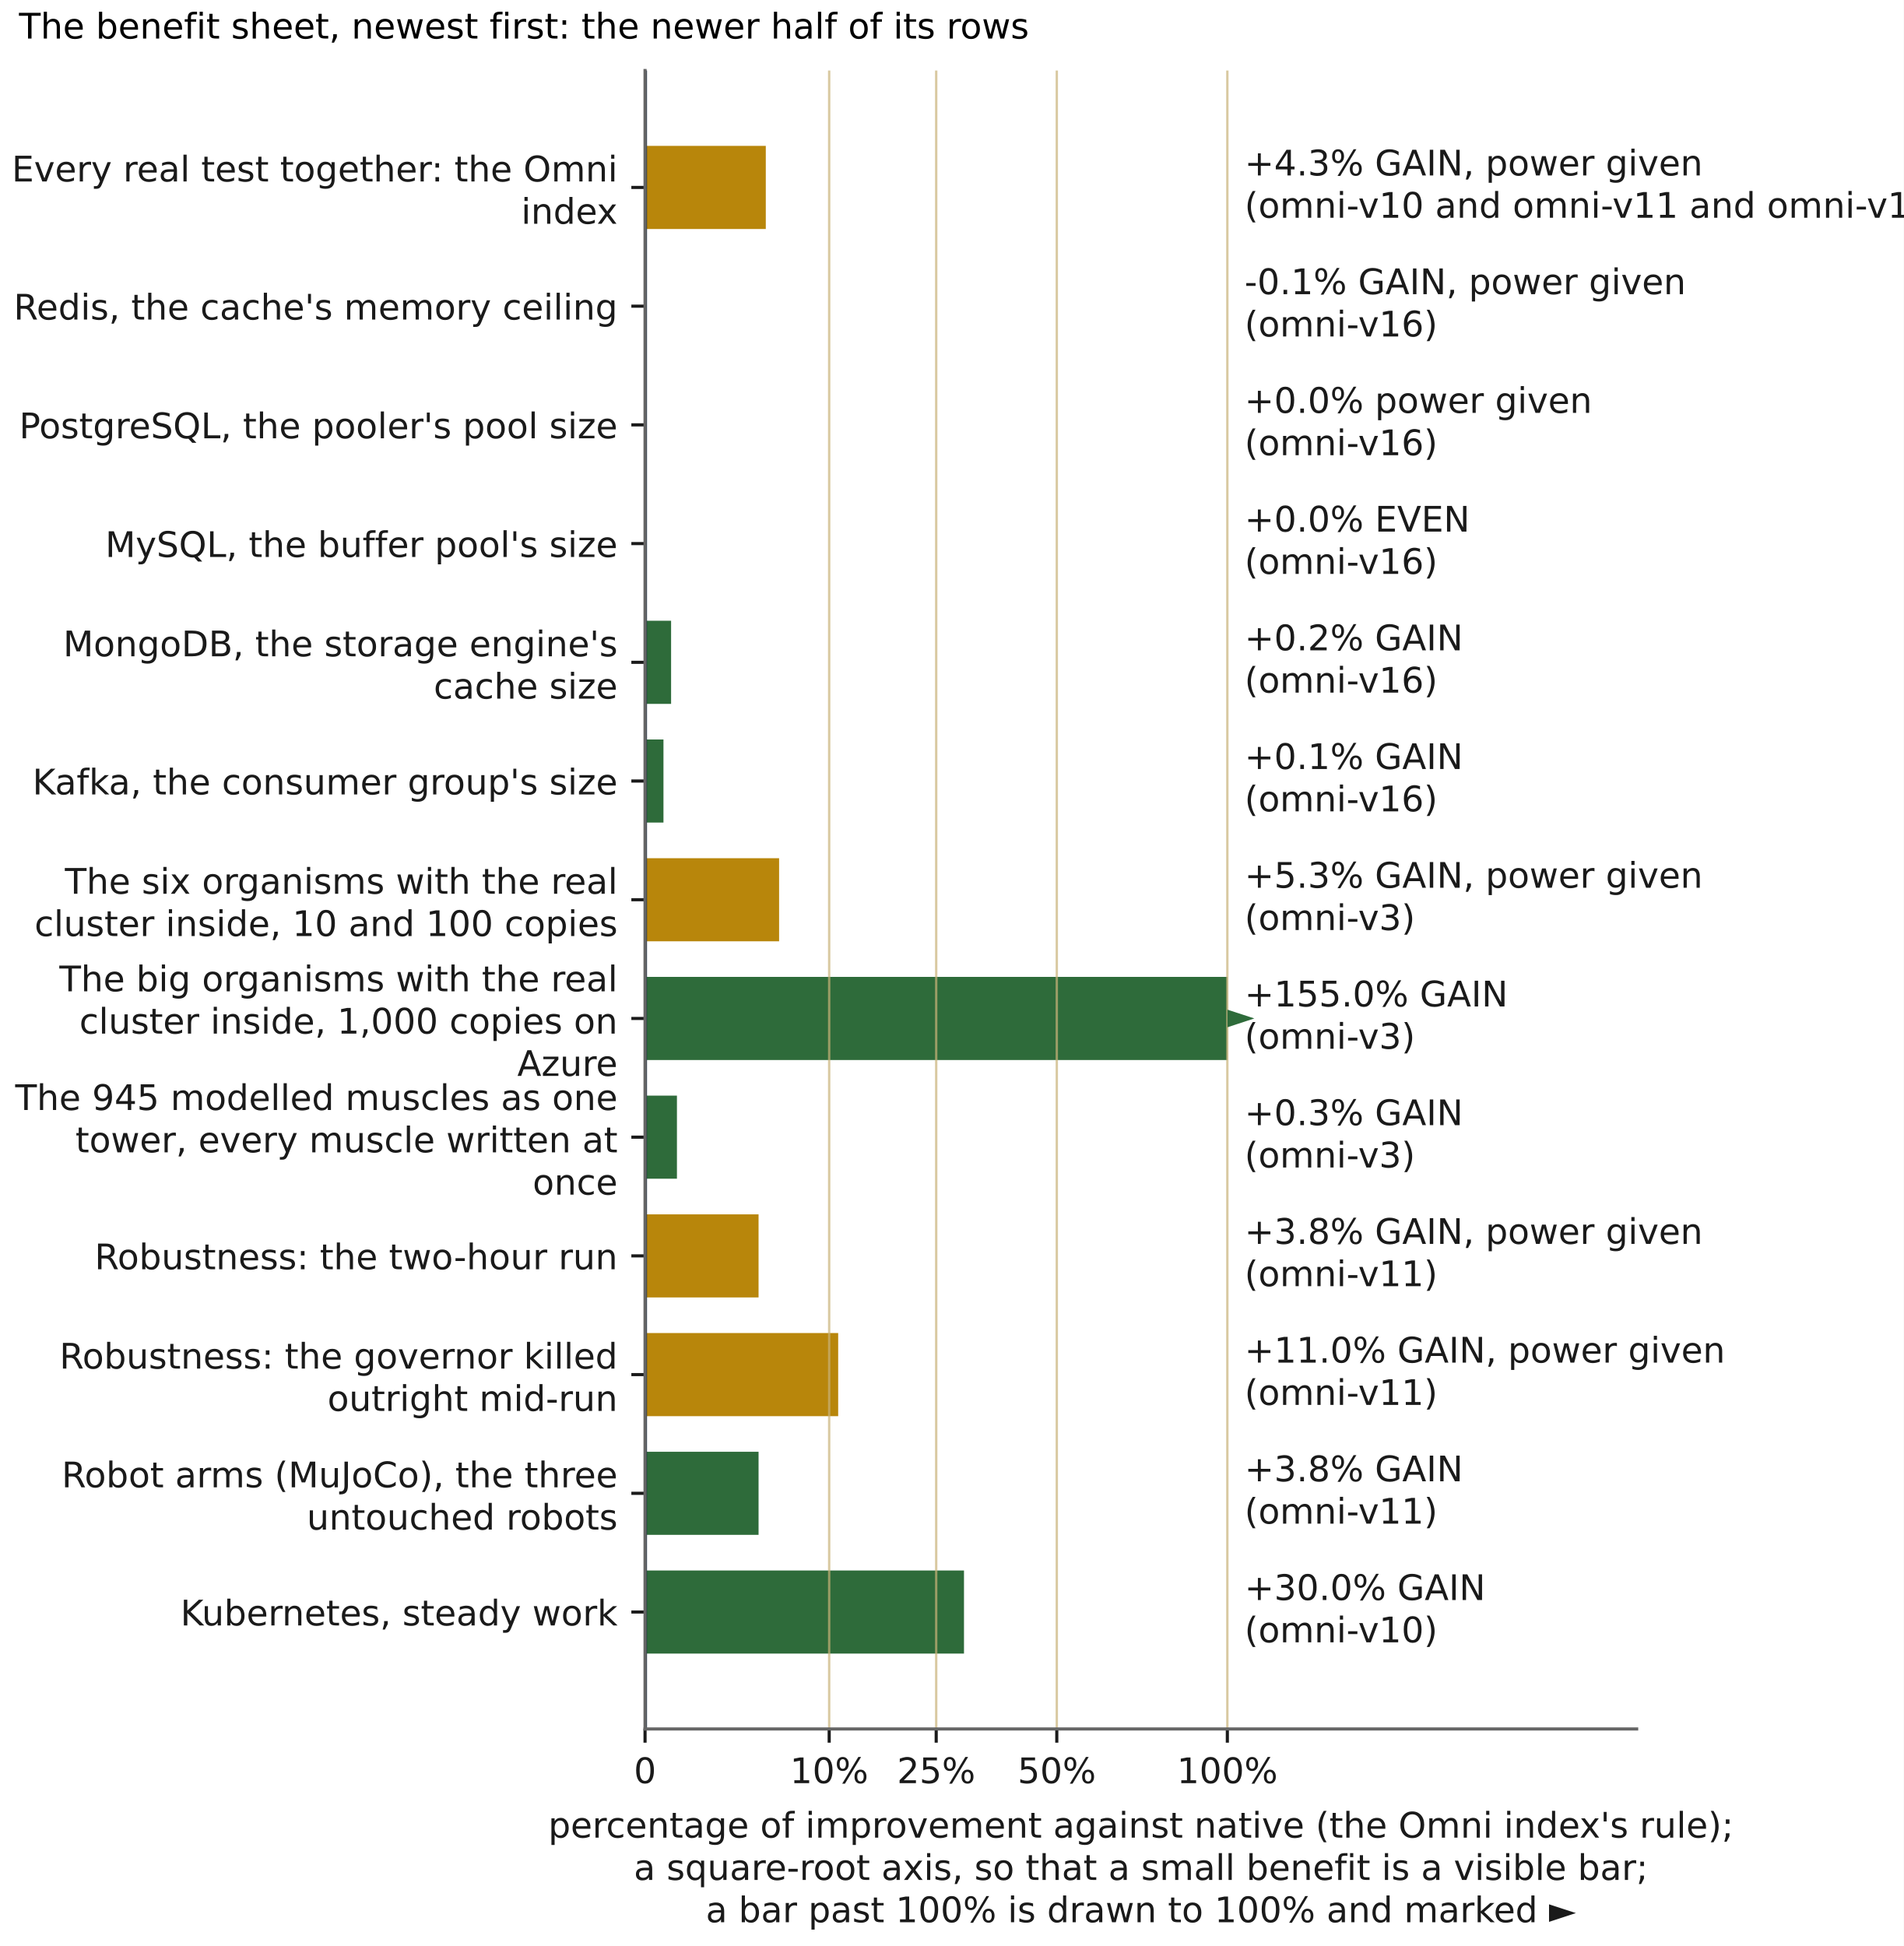
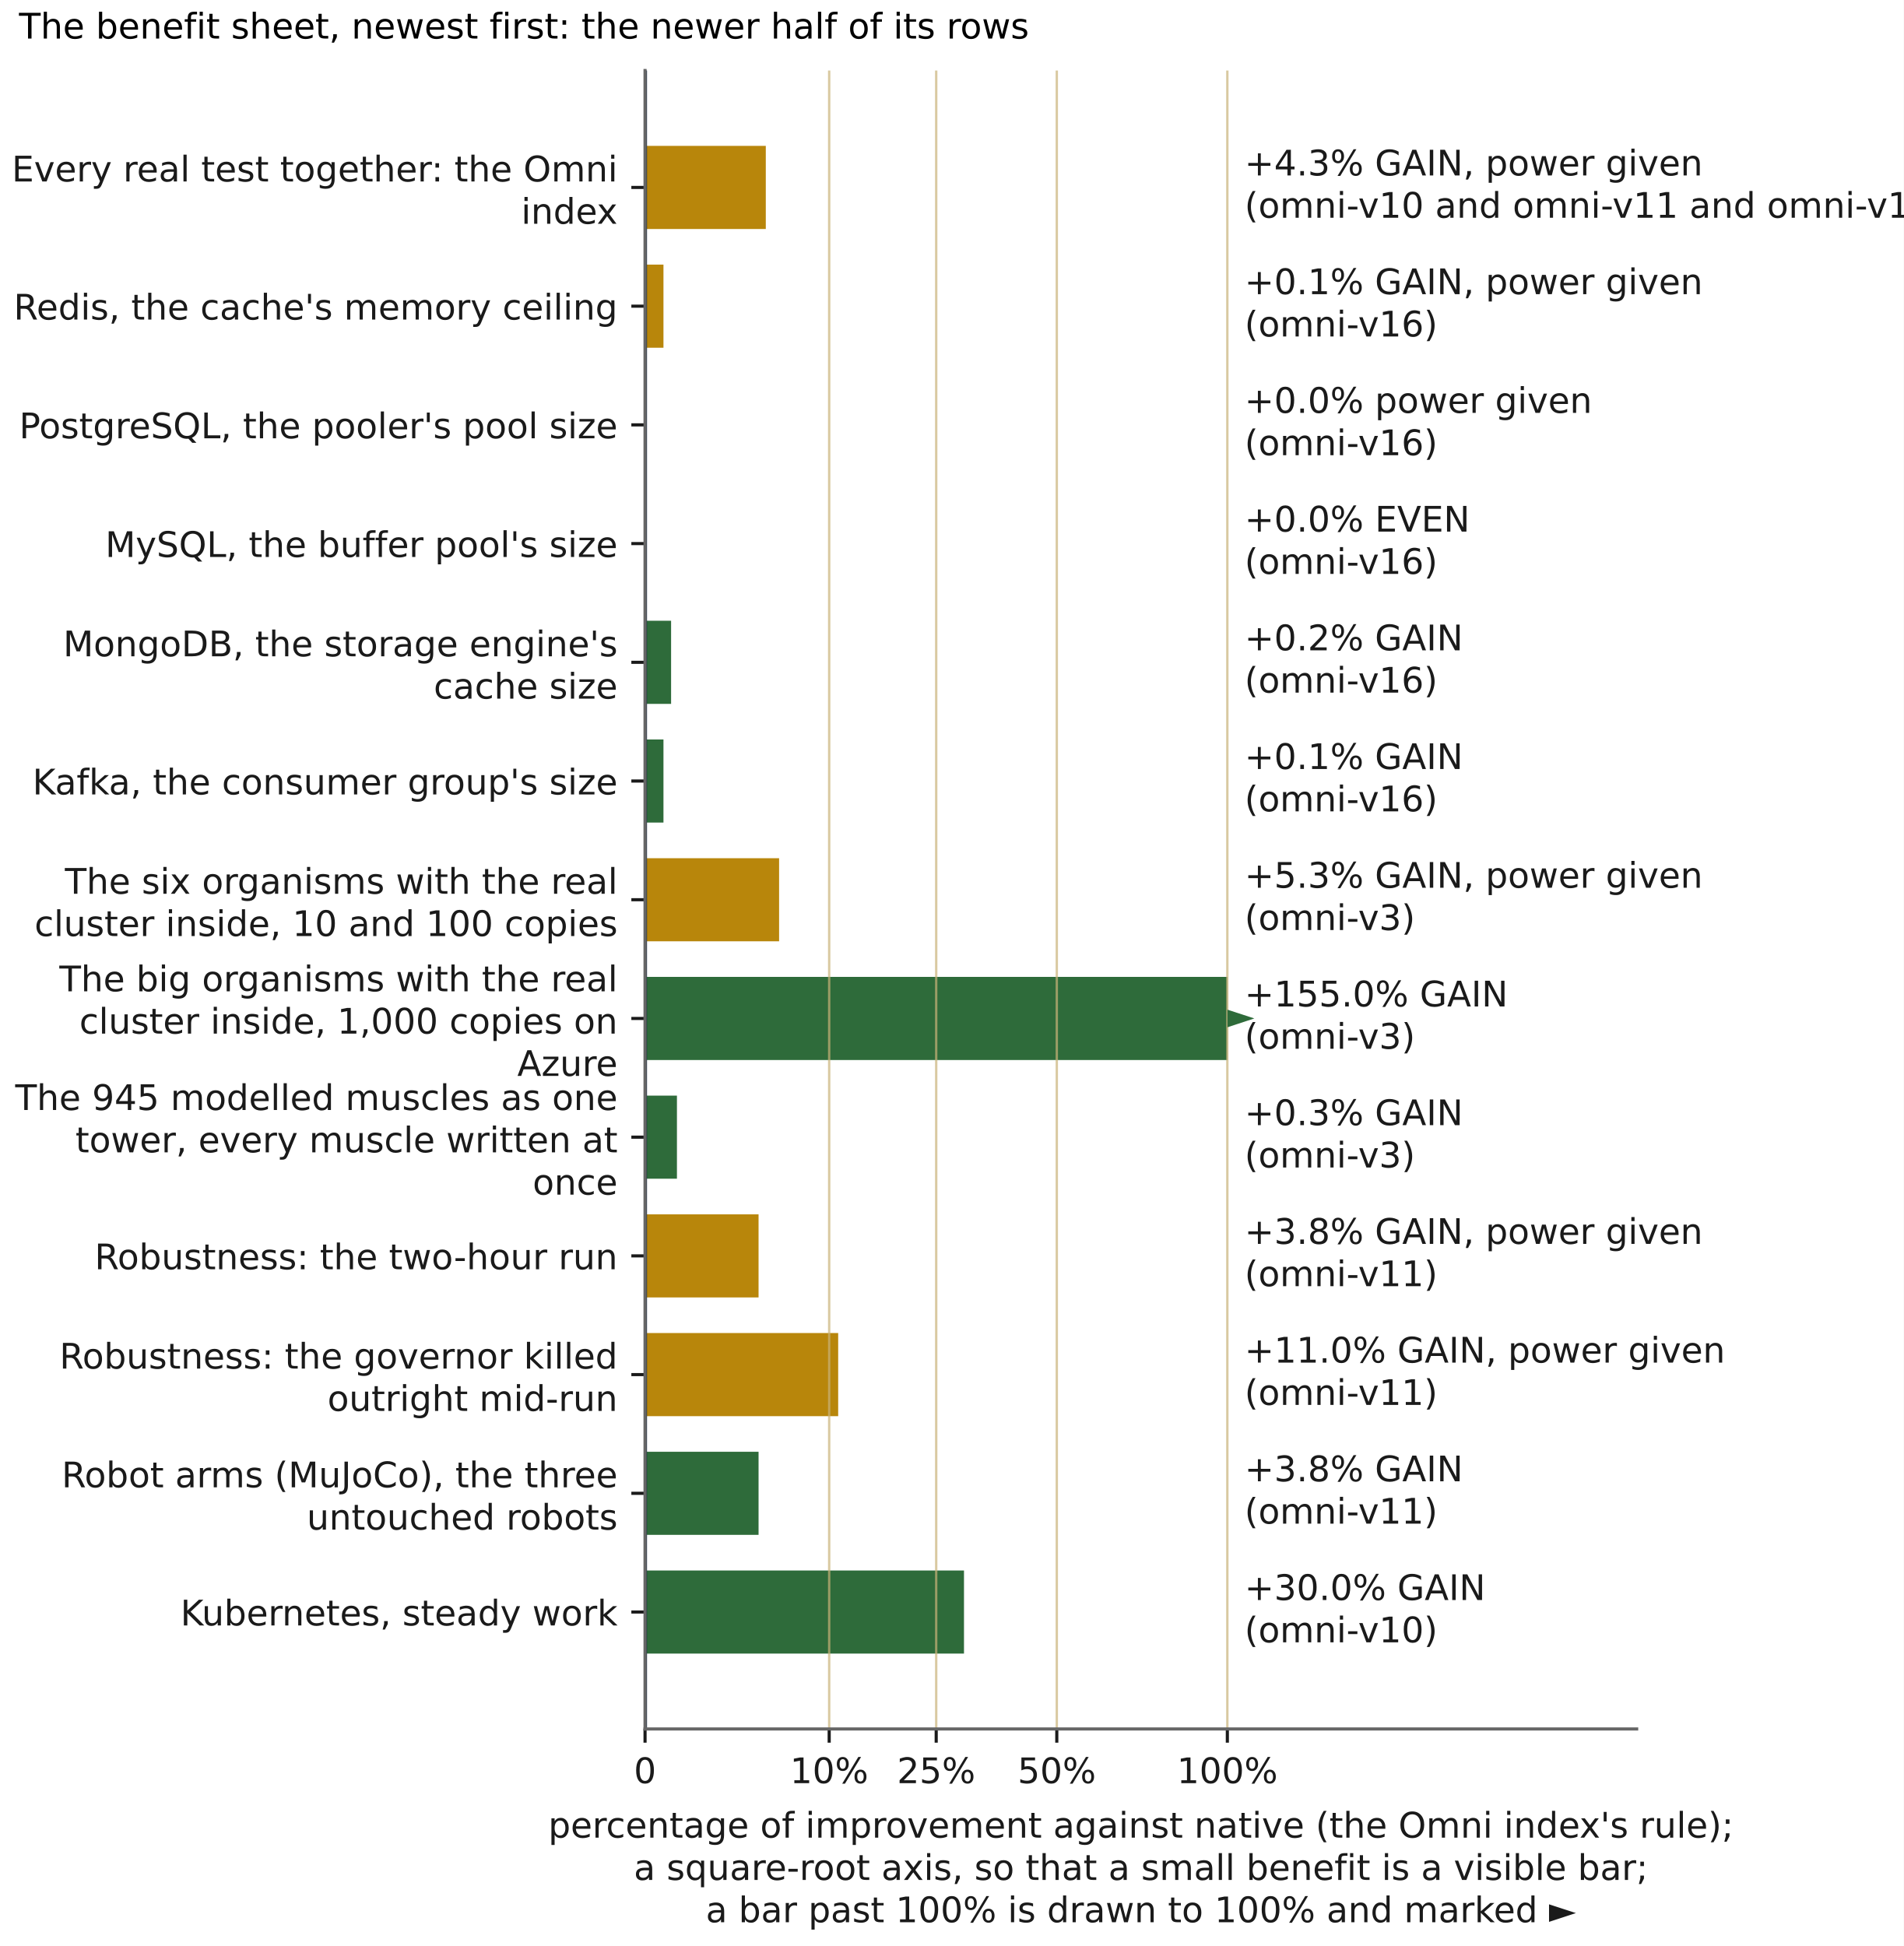
<svg xmlns="http://www.w3.org/2000/svg" xmlns:xlink="http://www.w3.org/1999/xlink" width="486pt" height="496.8pt" viewBox="0 0 486 496.8" version="1.1">
  <defs>
    <style type="text/css">*{stroke-linejoin: round; stroke-linecap: butt}</style>
  </defs>
  <g id="figure_1">
    <g id="patch_1">
      <path d="M 0 496.8  L 486 496.8  L 486 0  L 0 0  z " style="fill: #ffffff" />
    </g>
    <g id="axes_1">
      <g id="patch_2">
        <path d="M 164.674 441.392  L 417.823 441.392  L 417.823 18.001  L 164.674 18.001  z " style="fill: #ffffff" />
      </g>
      <g id="patch_3">
        <path d="M 164.674 422.147  L 246.095 422.147  L 246.095 400.932  L 164.674 400.932  z " clip-path="url(#pf1755cdc02)" style="fill: #2e6b3a" />
      </g>
      <g id="patch_4">
        <path d="M 164.674 391.84  L 193.652 391.84  L 193.652 370.625  L 164.674 370.625  z " clip-path="url(#pf1755cdc02)" style="fill: #2e6b3a" />
      </g>
      <g id="patch_5">
        <path d="M 164.674 361.533  L 213.977 361.533  L 213.977 340.318  L 164.674 340.318  z " clip-path="url(#pf1755cdc02)" style="fill: #b8860b" />
      </g>
      <g id="patch_6">
        <path d="M 164.674 331.226  L 193.652 331.226  L 193.652 310.011  L 164.674 310.011  z " clip-path="url(#pf1755cdc02)" style="fill: #b8860b" />
      </g>
      <g id="patch_7">
        <path d="M 164.674 300.919  L 172.816 300.919  L 172.816 279.704  L 164.674 279.704  z " clip-path="url(#pf1755cdc02)" style="fill: #2e6b3a" />
      </g>
      <g id="patch_8">
        <path d="M 164.674 270.612  L 313.328 270.612  L 313.328 249.397  L 164.674 249.397  z " clip-path="url(#pf1755cdc02)" style="fill: #2e6b3a" />
      </g>
      <g id="patch_9">
        <path d="M 164.674 240.304  L 198.896 240.304  L 198.896 219.089  L 164.674 219.089  z " clip-path="url(#pf1755cdc02)" style="fill: #b8860b" />
      </g>
      <g id="patch_10">
        <path d="M 164.674 209.997  L 169.375 209.997  L 169.375 188.782  L 164.674 188.782  z " clip-path="url(#pf1755cdc02)" style="fill: #2e6b3a" />
      </g>
      <g id="patch_11">
        <path d="M 164.674 179.69  L 171.322 179.69  L 171.322 158.475  L 164.674 158.475  z " clip-path="url(#pf1755cdc02)" style="fill: #2e6b3a" />
      </g>
      <g id="patch_12">
        <path d="M 164.674 149.383  L 164.674 149.383  L 164.674 128.168  L 164.674 128.168  z " clip-path="url(#pf1755cdc02)" style="fill: #666666" />
      </g>
      <g id="patch_13">
        <path d="M 164.674 119.076  L 164.674 119.076  L 164.674 97.861  L 164.674 97.861  z " clip-path="url(#pf1755cdc02)" style="fill: #b8860b" />
      </g>
      <g id="patch_14">
-         <path d="M 164.674 88.769  L 164.674 88.769  L 164.674 67.554  L 164.674 67.554  z " clip-path="url(#pf1755cdc02)" style="fill: #b8860b" />
+         <path d="M 164.674 88.769  L 169.375 88.769  L 169.375 67.554  L 164.674 67.554  z " clip-path="url(#pf1755cdc02)" style="fill: #b8860b" />
      </g>
      <g id="patch_15">
        <path d="M 164.674 58.461  L 195.499 58.461  L 195.499 37.246  L 164.674 37.246  z " clip-path="url(#pf1755cdc02)" style="fill: #b8860b" />
      </g>
      <g id="matplotlib.axis_1">
        <g id="xtick_1">
          <g id="line2d_1">
            <path d="M 164.674 441.392  L 164.674 18.001  " clip-path="url(#pf1755cdc02)" style="fill: none; stroke: #c9b27a; stroke-opacity: 0.7; stroke-width: 0.6; stroke-linecap: square" />
          </g>
          <g id="line2d_2">
            <defs>
              <path id="m814b2a8047" d="M 0 0  L 0 3.5  " style="stroke: #1a1a1a; stroke-width: 0.8" />
            </defs>
            <g>
              <use xlink:href="#m814b2a8047" x="164.674" y="441.392" style="fill: #1a1a1a; stroke: #1a1a1a; stroke-width: 0.8" />
            </g>
          </g>
          <g id="text_1">
            <text style="font-size: 9px; font-family: 'DejaVu Sans'; text-anchor: middle; fill: #1a1a1a" x="164.674" y="455.23" transform="rotate(-0 164.6737 455.2303)">0</text>
          </g>
        </g>
        <g id="xtick_2">
          <g id="line2d_3">
            <path d="M 211.682 441.392  L 211.682 18.001  " clip-path="url(#pf1755cdc02)" style="fill: none; stroke: #c9b27a; stroke-opacity: 0.7; stroke-width: 0.6; stroke-linecap: square" />
          </g>
          <g id="line2d_4">
            <g>
              <use xlink:href="#m814b2a8047" x="211.682" y="441.392" style="fill: #1a1a1a; stroke: #1a1a1a; stroke-width: 0.8" />
            </g>
          </g>
          <g id="text_2">
            <text style="font-size: 9px; font-family: 'DejaVu Sans'; text-anchor: middle; fill: #1a1a1a" x="211.682" y="455.23" transform="rotate(-0 211.6823 455.2303)">10%</text>
          </g>
        </g>
        <g id="xtick_3">
          <g id="line2d_5">
            <path d="M 239.001 441.392  L 239.001 18.001  " clip-path="url(#pf1755cdc02)" style="fill: none; stroke: #c9b27a; stroke-opacity: 0.7; stroke-width: 0.6; stroke-linecap: square" />
          </g>
          <g id="line2d_6">
            <g>
              <use xlink:href="#m814b2a8047" x="239.001" y="441.392" style="fill: #1a1a1a; stroke: #1a1a1a; stroke-width: 0.8" />
            </g>
          </g>
          <g id="text_3">
            <text style="font-size: 9px; font-family: 'DejaVu Sans'; text-anchor: middle; fill: #1a1a1a" x="239.001" y="455.23" transform="rotate(-0 239.0008 455.2303)">25%</text>
          </g>
        </g>
        <g id="xtick_4">
          <g id="line2d_7">
            <path d="M 269.788 441.392  L 269.788 18.001  " clip-path="url(#pf1755cdc02)" style="fill: none; stroke: #c9b27a; stroke-opacity: 0.7; stroke-width: 0.6; stroke-linecap: square" />
          </g>
          <g id="line2d_8">
            <g>
              <use xlink:href="#m814b2a8047" x="269.788" y="441.392" style="fill: #1a1a1a; stroke: #1a1a1a; stroke-width: 0.8" />
            </g>
          </g>
          <g id="text_4">
            <text style="font-size: 9px; font-family: 'DejaVu Sans'; text-anchor: middle; fill: #1a1a1a" x="269.788" y="455.23" transform="rotate(-0 269.7881 455.2303)">50%</text>
          </g>
        </g>
        <g id="xtick_5">
          <g id="line2d_9">
            <path d="M 313.328 441.392  L 313.328 18.001  " clip-path="url(#pf1755cdc02)" style="fill: none; stroke: #c9b27a; stroke-opacity: 0.7; stroke-width: 0.6; stroke-linecap: square" />
          </g>
          <g id="line2d_10">
            <g>
              <use xlink:href="#m814b2a8047" x="313.328" y="441.392" style="fill: #1a1a1a; stroke: #1a1a1a; stroke-width: 0.8" />
            </g>
          </g>
          <g id="text_5">
            <text style="font-size: 9px; font-family: 'DejaVu Sans'; text-anchor: middle; fill: #1a1a1a" x="313.328" y="455.23" transform="rotate(-0 313.3279 455.2303)">100%</text>
          </g>
        </g>
        <g id="text_6">
          <text style="font-size: 9px; font-family: 'DejaVu Sans'; fill: #1a1a1a" transform="translate(139.9624 469.1318)">percentage of improvement against native (the Omni index's rule);</text>
          <text style="font-size: 9px; font-family: 'DejaVu Sans'; fill: #1a1a1a" transform="translate(161.798 479.9343)">a square-root axis, so that a small benefit is a visible bar;</text>
          <text style="font-size: 9px; font-family: 'DejaVu Sans'; fill: #1a1a1a" transform="translate(180.1741 490.7368)">a bar past 100% is drawn to 100% and marked ►</text>
        </g>
      </g>
      <g id="matplotlib.axis_2">
        <g id="ytick_1">
          <g id="line2d_11">
            <defs>
              <path id="m31e56b5a68" d="M 0 0  L -3.5 0  " style="stroke: #1a1a1a; stroke-width: 0.8" />
            </defs>
            <g>
              <use xlink:href="#m31e56b5a68" x="164.674" y="411.54" style="fill: #1a1a1a; stroke: #1a1a1a; stroke-width: 0.8" />
            </g>
          </g>
          <g id="text_7">
            <text style="font-size: 9px; font-family: 'DejaVu Sans'; text-anchor: end; fill: #1a1a1a" x="157.674" y="414.959" transform="rotate(-0 157.6737 414.9591)">Kubernetes, steady work</text>
          </g>
        </g>
        <g id="ytick_2">
          <g id="line2d_12">
            <g>
              <use xlink:href="#m31e56b5a68" x="164.674" y="381.233" style="fill: #1a1a1a; stroke: #1a1a1a; stroke-width: 0.8" />
            </g>
          </g>
          <g id="text_8">
            <text style="font-size: 9px; font-family: 'DejaVu Sans'; fill: #1a1a1a" transform="translate(15.72962 379.7012)">Robot arms (MuJoCo), the three</text>
            <text style="font-size: 9px; font-family: 'DejaVu Sans'; fill: #1a1a1a" transform="translate(78.31758 390.5036)">untouched robots</text>
          </g>
        </g>
        <g id="ytick_3">
          <g id="line2d_13">
            <g>
              <use xlink:href="#m31e56b5a68" x="164.674" y="350.926" style="fill: #1a1a1a; stroke: #1a1a1a; stroke-width: 0.8" />
            </g>
          </g>
          <g id="text_9">
            <text style="font-size: 9px; font-family: 'DejaVu Sans'; fill: #1a1a1a" transform="translate(15.17977 349.394)">Robustness: the governor killed</text>
            <text style="font-size: 9px; font-family: 'DejaVu Sans'; fill: #1a1a1a" transform="translate(83.59383 360.1965)">outright mid-run</text>
          </g>
        </g>
        <g id="ytick_4">
          <g id="line2d_14">
            <g>
              <use xlink:href="#m31e56b5a68" x="164.674" y="320.618" style="fill: #1a1a1a; stroke: #1a1a1a; stroke-width: 0.8" />
            </g>
          </g>
          <g id="text_10">
            <text style="font-size: 9px; font-family: 'DejaVu Sans'; text-anchor: end; fill: #1a1a1a" x="157.674" y="324.038" transform="rotate(-0 157.6737 324.0377)">Robustness: the two-hour run</text>
          </g>
        </g>
        <g id="ytick_5">
          <g id="line2d_15">
            <g>
              <use xlink:href="#m31e56b5a68" x="164.674" y="290.311" style="fill: #1a1a1a; stroke: #1a1a1a; stroke-width: 0.8" />
            </g>
          </g>
          <g id="text_11">
            <text style="font-size: 9px; font-family: 'DejaVu Sans'; fill: #1a1a1a" transform="translate(3.891803 283.3788)">The 945 modelled muscles as one</text>
            <text style="font-size: 9px; font-family: 'DejaVu Sans'; fill: #1a1a1a" transform="translate(19.26212 294.1813)">tower, every muscle written at</text>
            <text style="font-size: 9px; font-family: 'DejaVu Sans'; fill: #1a1a1a" transform="translate(135.9766 304.9831)">once</text>
          </g>
        </g>
        <g id="ytick_6">
          <g id="line2d_16">
            <g>
              <use xlink:href="#m31e56b5a68" x="164.674" y="260.004" style="fill: #1a1a1a; stroke: #1a1a1a; stroke-width: 0.8" />
            </g>
          </g>
          <g id="text_12">
            <text style="font-size: 9px; font-family: 'DejaVu Sans'; fill: #1a1a1a" transform="translate(15.1629 253.0717)">The big organisms with the real</text>
            <text style="font-size: 9px; font-family: 'DejaVu Sans'; fill: #1a1a1a" transform="translate(20.2493 263.8741)">cluster inside, 1,000 copies on</text>
            <text style="font-size: 9px; font-family: 'DejaVu Sans'; fill: #1a1a1a" transform="translate(132.0504 274.6759)">Azure</text>
          </g>
        </g>
        <g id="ytick_7">
          <g id="line2d_17">
            <g>
              <use xlink:href="#m31e56b5a68" x="164.674" y="229.697" style="fill: #1a1a1a; stroke: #1a1a1a; stroke-width: 0.8" />
            </g>
          </g>
          <g id="text_13">
            <text style="font-size: 9px; font-family: 'DejaVu Sans'; fill: #1a1a1a" transform="translate(16.57477 228.1654)">The six organisms with the real</text>
            <text style="font-size: 9px; font-family: 'DejaVu Sans'; fill: #1a1a1a" transform="translate(8.801021 238.9679)">cluster inside, 10 and 100 copies</text>
          </g>
        </g>
        <g id="ytick_8">
          <g id="line2d_18">
            <g>
              <use xlink:href="#m31e56b5a68" x="164.674" y="199.39" style="fill: #1a1a1a; stroke: #1a1a1a; stroke-width: 0.8" />
            </g>
          </g>
          <g id="text_14">
            <text style="font-size: 9px; font-family: 'DejaVu Sans'; text-anchor: end; fill: #1a1a1a" x="157.674" y="202.809" transform="rotate(-0 157.6737 202.809)">Kafka, the consumer group's size</text>
          </g>
        </g>
        <g id="ytick_9">
          <g id="line2d_19">
            <g>
              <use xlink:href="#m31e56b5a68" x="164.674" y="169.083" style="fill: #1a1a1a; stroke: #1a1a1a; stroke-width: 0.8" />
            </g>
          </g>
          <g id="text_15">
            <text style="font-size: 9px; font-family: 'DejaVu Sans'; fill: #1a1a1a" transform="translate(16.11211 167.5511)">MongoDB, the storage engine's</text>
            <text style="font-size: 9px; font-family: 'DejaVu Sans'; fill: #1a1a1a" transform="translate(110.7091 178.3536)">cache size</text>
          </g>
        </g>
        <g id="ytick_10">
          <g id="line2d_20">
            <g>
              <use xlink:href="#m31e56b5a68" x="164.674" y="138.775" style="fill: #1a1a1a; stroke: #1a1a1a; stroke-width: 0.8" />
            </g>
          </g>
          <g id="text_16">
            <text style="font-size: 9px; font-family: 'DejaVu Sans'; text-anchor: end; fill: #1a1a1a" x="157.674" y="142.195" transform="rotate(-0 157.6737 142.1947)">MySQL, the buffer pool's size</text>
          </g>
        </g>
        <g id="ytick_11">
          <g id="line2d_21">
            <g>
              <use xlink:href="#m31e56b5a68" x="164.674" y="108.468" style="fill: #1a1a1a; stroke: #1a1a1a; stroke-width: 0.8" />
            </g>
          </g>
          <g id="text_17">
            <text style="font-size: 9px; font-family: 'DejaVu Sans'; text-anchor: end; fill: #1a1a1a" x="157.674" y="111.888" transform="rotate(-0 157.6737 111.8876)">PostgreSQL, the pooler's pool size</text>
          </g>
        </g>
        <g id="ytick_12">
          <g id="line2d_22">
            <g>
              <use xlink:href="#m31e56b5a68" x="164.674" y="78.161" style="fill: #1a1a1a; stroke: #1a1a1a; stroke-width: 0.8" />
            </g>
          </g>
          <g id="text_18">
            <text style="font-size: 9px; font-family: 'DejaVu Sans'; text-anchor: end; fill: #1a1a1a" x="157.674" y="81.58" transform="rotate(-0 157.6737 81.58042)">Redis, the cache's memory ceiling</text>
          </g>
        </g>
        <g id="ytick_13">
          <g id="line2d_23">
            <g>
              <use xlink:href="#m31e56b5a68" x="164.674" y="47.854" style="fill: #1a1a1a; stroke: #1a1a1a; stroke-width: 0.8" />
            </g>
          </g>
          <g id="text_19">
            <text style="font-size: 9px; font-family: 'DejaVu Sans'; fill: #1a1a1a" transform="translate(3.00024 46.32248)">Every real test together: the Omni</text>
            <text style="font-size: 9px; font-family: 'DejaVu Sans'; fill: #1a1a1a" transform="translate(133.0488 57.12494)">index</text>
          </g>
        </g>
      </g>
      <g id="line2d_24">
        <path d="M 164.674 441.392  L 164.674 18.001  " clip-path="url(#pf1755cdc02)" style="fill: none; stroke: #0b1f3a; stroke-linecap: square" />
      </g>
      <g id="patch_16">
        <path d="M 164.674 441.392  L 164.674 18.001  " style="fill: none; stroke: #666666; stroke-width: 0.8; stroke-linejoin: miter; stroke-linecap: square" />
      </g>
      <g id="patch_17">
        <path d="M 164.674 441.392  L 417.823 441.392  " style="fill: none; stroke: #666666; stroke-width: 0.8; stroke-linejoin: miter; stroke-linecap: square" />
      </g>
      <g id="text_20">
        <text style="font-size: 9px; font-family: 'DejaVu Sans'; fill: #1a1a1a" transform="translate(317.7226 408.4765)">+30.0% GAIN</text>
        <text style="font-size: 9px; font-family: 'DejaVu Sans'; fill: #1a1a1a" transform="translate(317.7226 419.279)">(omni-v10)</text>
      </g>
      <g id="text_21">
        <text style="font-size: 9px; font-family: 'DejaVu Sans'; fill: #1a1a1a" transform="translate(317.7226 378.1693)">+3.8% GAIN</text>
        <text style="font-size: 9px; font-family: 'DejaVu Sans'; fill: #1a1a1a" transform="translate(317.7226 388.9718)">(omni-v11)</text>
      </g>
      <g id="text_22">
        <text style="font-size: 9px; font-family: 'DejaVu Sans'; fill: #1a1a1a" transform="translate(317.7226 347.8625)">+11.0% GAIN, power given</text>
        <text style="font-size: 9px; font-family: 'DejaVu Sans'; fill: #1a1a1a" transform="translate(317.7226 358.665)">(omni-v11)</text>
      </g>
      <g id="text_23">
        <text style="font-size: 9px; font-family: 'DejaVu Sans'; fill: #1a1a1a" transform="translate(317.7226 317.5554)">+3.8% GAIN, power given</text>
        <text style="font-size: 9px; font-family: 'DejaVu Sans'; fill: #1a1a1a" transform="translate(317.7226 328.3578)">(omni-v11)</text>
      </g>
      <g id="text_24">
        <text style="font-size: 9px; font-family: 'DejaVu Sans'; fill: #1a1a1a" transform="translate(317.7226 287.2479)">+0.3% GAIN</text>
        <text style="font-size: 9px; font-family: 'DejaVu Sans'; fill: #1a1a1a" transform="translate(317.7226 298.0503)">(omni-v3)</text>
      </g>
      <g id="text_25">
        <text style="font-size: 9px; font-family: 'DejaVu Sans'; text-anchor: start; fill: #2e6b3a" x="313.328" y="262.342" transform="rotate(-0 313.3279 262.3419)"> ►</text>
      </g>
      <g id="text_26">
        <text style="font-size: 9px; font-family: 'DejaVu Sans'; fill: #1a1a1a" transform="translate(317.7226 256.9407)">+155.0% GAIN</text>
        <text style="font-size: 9px; font-family: 'DejaVu Sans'; fill: #1a1a1a" transform="translate(317.7226 267.7432)">(omni-v3)</text>
      </g>
      <g id="text_27">
        <text style="font-size: 9px; font-family: 'DejaVu Sans'; fill: #1a1a1a" transform="translate(317.7226 226.6339)">+5.3% GAIN, power given</text>
        <text style="font-size: 9px; font-family: 'DejaVu Sans'; fill: #1a1a1a" transform="translate(317.7226 237.4364)">(omni-v3)</text>
      </g>
      <g id="text_28">
        <text style="font-size: 9px; font-family: 'DejaVu Sans'; fill: #1a1a1a" transform="translate(317.7226 196.3264)">+0.1% GAIN</text>
        <text style="font-size: 9px; font-family: 'DejaVu Sans'; fill: #1a1a1a" transform="translate(317.7226 207.1289)">(omni-v16)</text>
      </g>
      <g id="text_29">
        <text style="font-size: 9px; font-family: 'DejaVu Sans'; fill: #1a1a1a" transform="translate(317.7226 166.0192)">+0.2% GAIN</text>
        <text style="font-size: 9px; font-family: 'DejaVu Sans'; fill: #1a1a1a" transform="translate(317.7226 176.8217)">(omni-v16)</text>
      </g>
      <g id="text_30">
        <text style="font-size: 9px; font-family: 'DejaVu Sans'; fill: #1a1a1a" transform="translate(317.7226 135.7121)">+0.0% EVEN</text>
        <text style="font-size: 9px; font-family: 'DejaVu Sans'; fill: #1a1a1a" transform="translate(317.7226 146.5146)">(omni-v16)</text>
      </g>
      <g id="text_31">
        <text style="font-size: 9px; font-family: 'DejaVu Sans'; fill: #1a1a1a" transform="translate(317.7226 105.4053)">+0.0% power given</text>
        <text style="font-size: 9px; font-family: 'DejaVu Sans'; fill: #1a1a1a" transform="translate(317.7226 116.2078)">(omni-v16)</text>
      </g>
      <g id="text_32">
-         <text style="font-size: 9px; font-family: 'DejaVu Sans'; fill: #1a1a1a" transform="translate(317.7226 75.09814)">-0.1% GAIN, power given</text>
+         <text style="font-size: 9px; font-family: 'DejaVu Sans'; fill: #1a1a1a" transform="translate(317.7226 75.09814)">+0.1% GAIN, power given</text>
        <text style="font-size: 9px; font-family: 'DejaVu Sans'; fill: #1a1a1a" transform="translate(317.7226 85.9006)">(omni-v16)</text>
      </g>
      <g id="text_33">
        <text style="font-size: 9px; font-family: 'DejaVu Sans'; fill: #1a1a1a" transform="translate(317.7226 44.79098)">+4.3% GAIN, power given</text>
        <text style="font-size: 9px; font-family: 'DejaVu Sans'; fill: #1a1a1a" transform="translate(317.7226 55.59344)">(omni-v10 and omni-v11 and omni-v16)</text>
      </g>
    </g>
    <g id="text_34">
      <text style="font-size: 9px; font-family: 'DejaVu Sans'; text-anchor: start" x="4.86" y="9.839" transform="rotate(-0 4.86 9.838834)">The benefit sheet, newest first: the newer half of its rows</text>
    </g>
  </g>
  <defs>
    <clipPath id="pf1755cdc02">
      <rect x="164.674" y="18.001" width="253.149" height="423.391" />
    </clipPath>
  </defs>
</svg>
